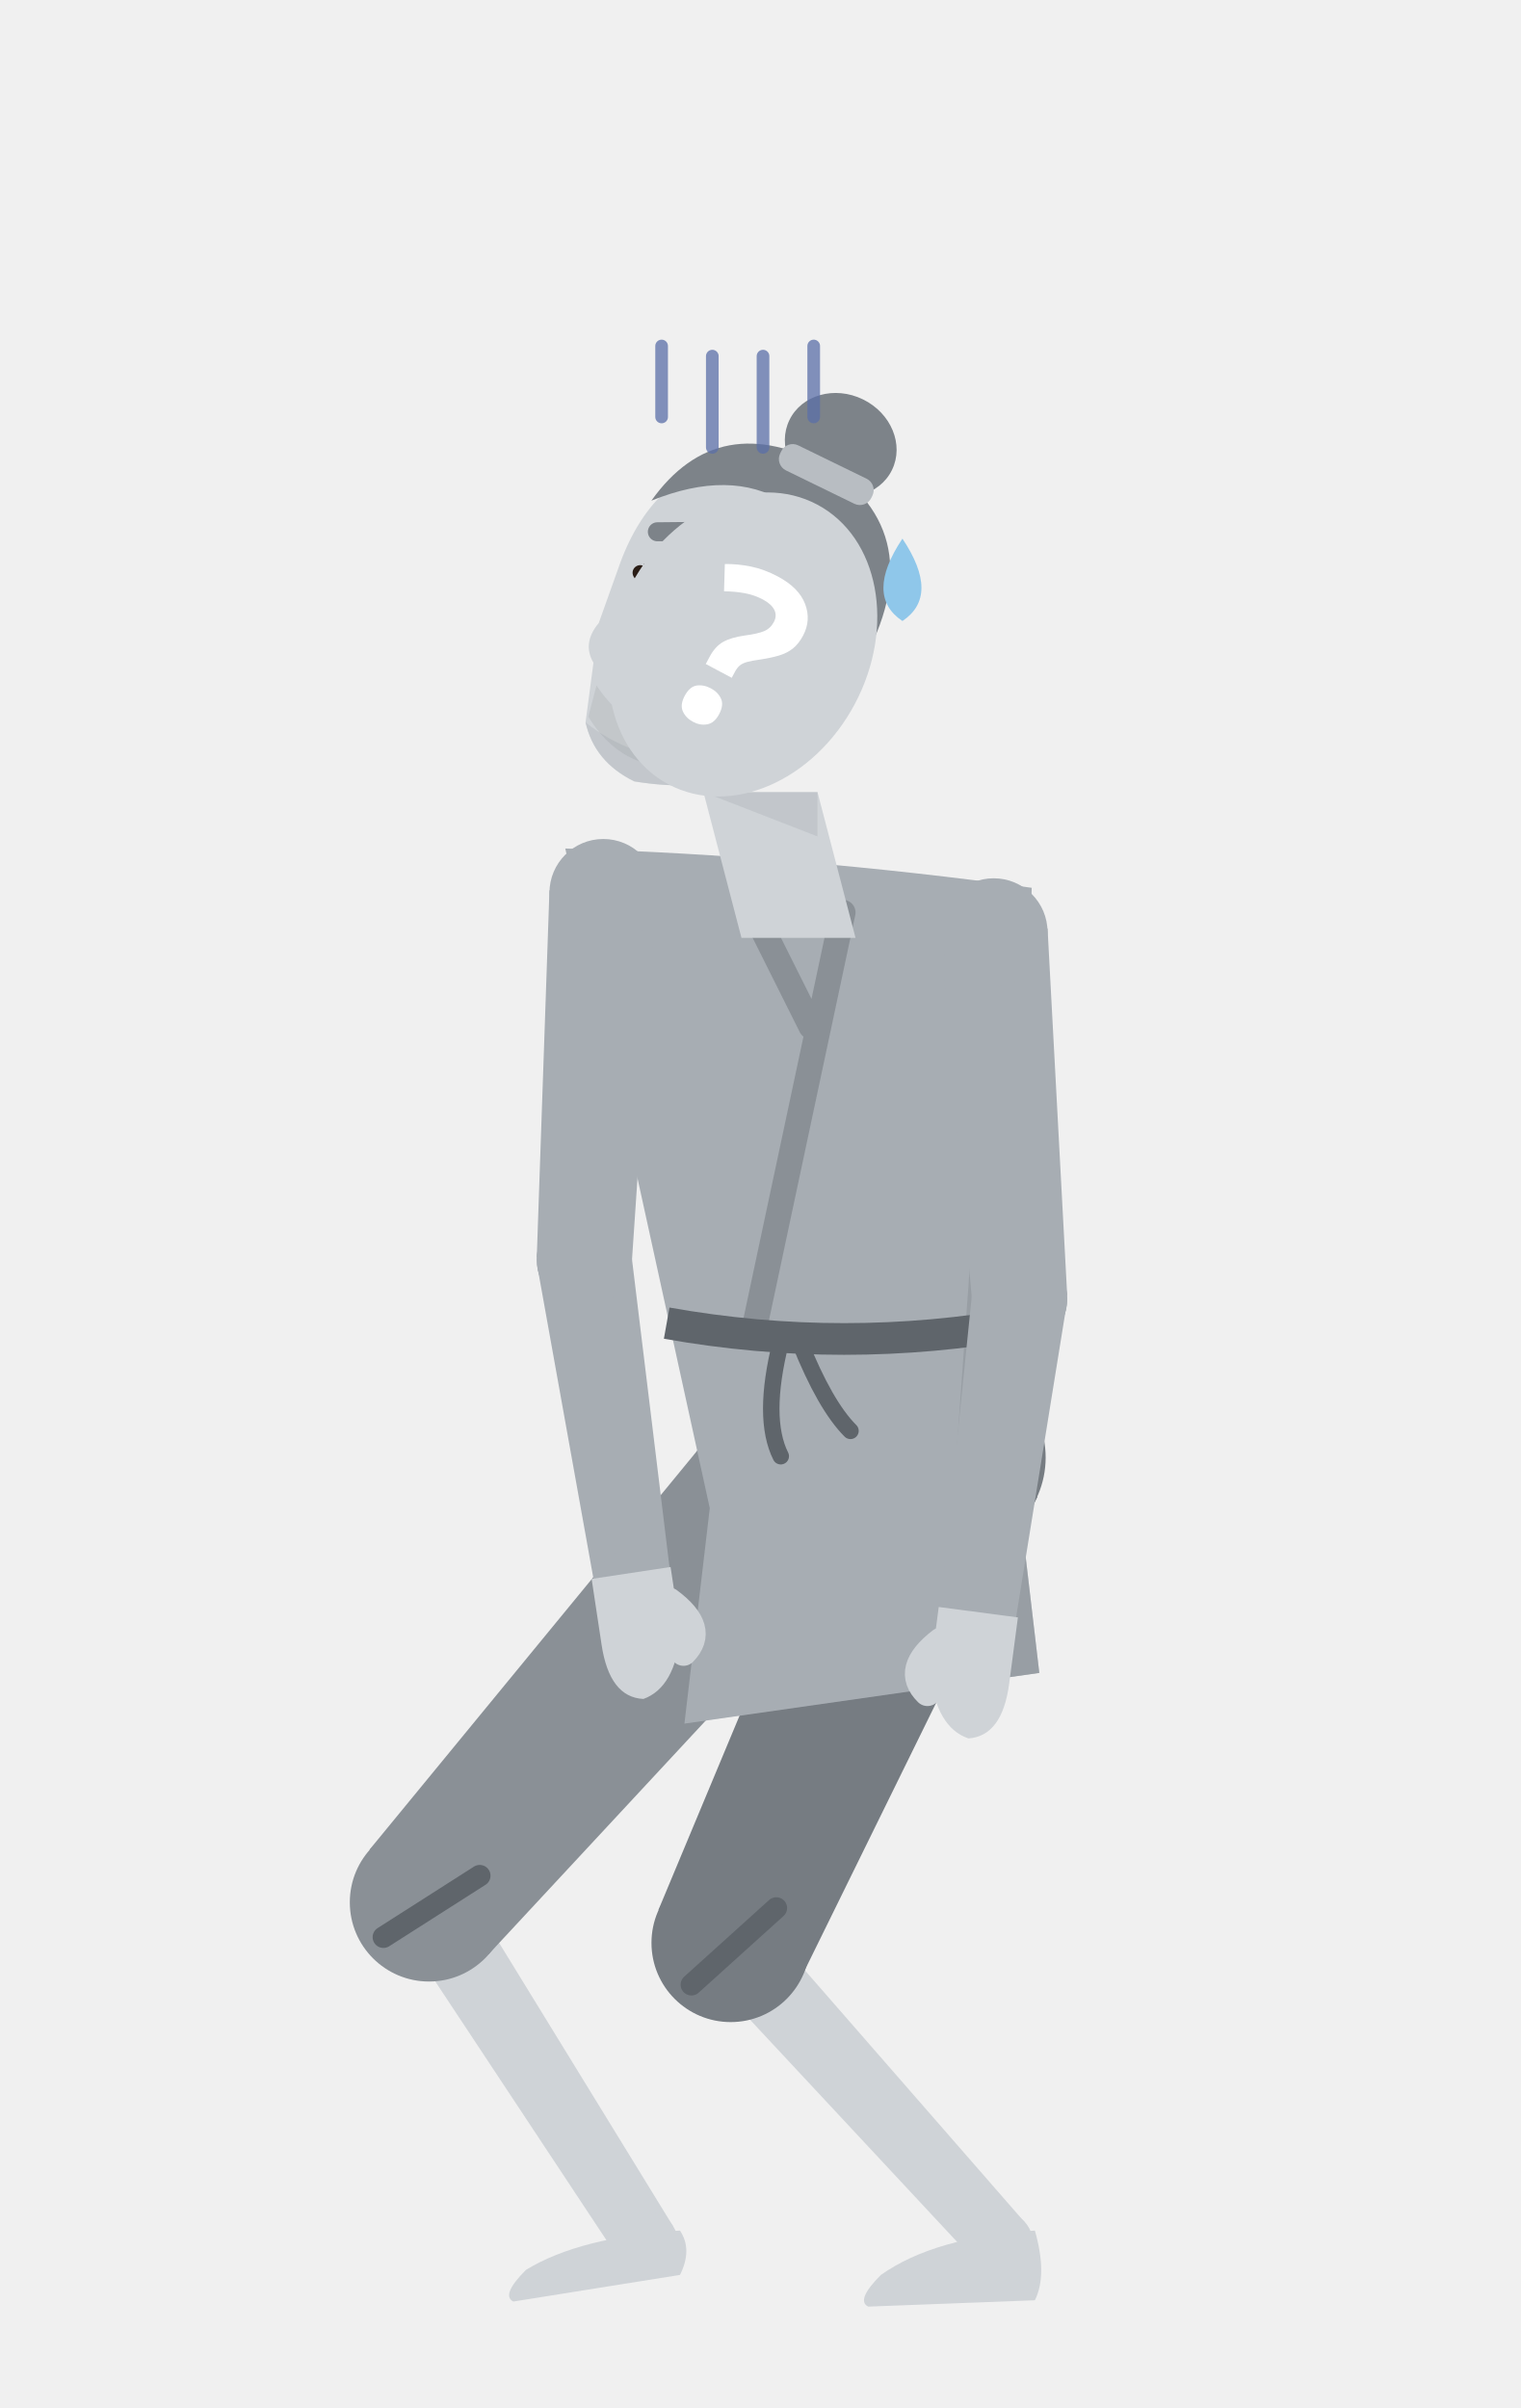
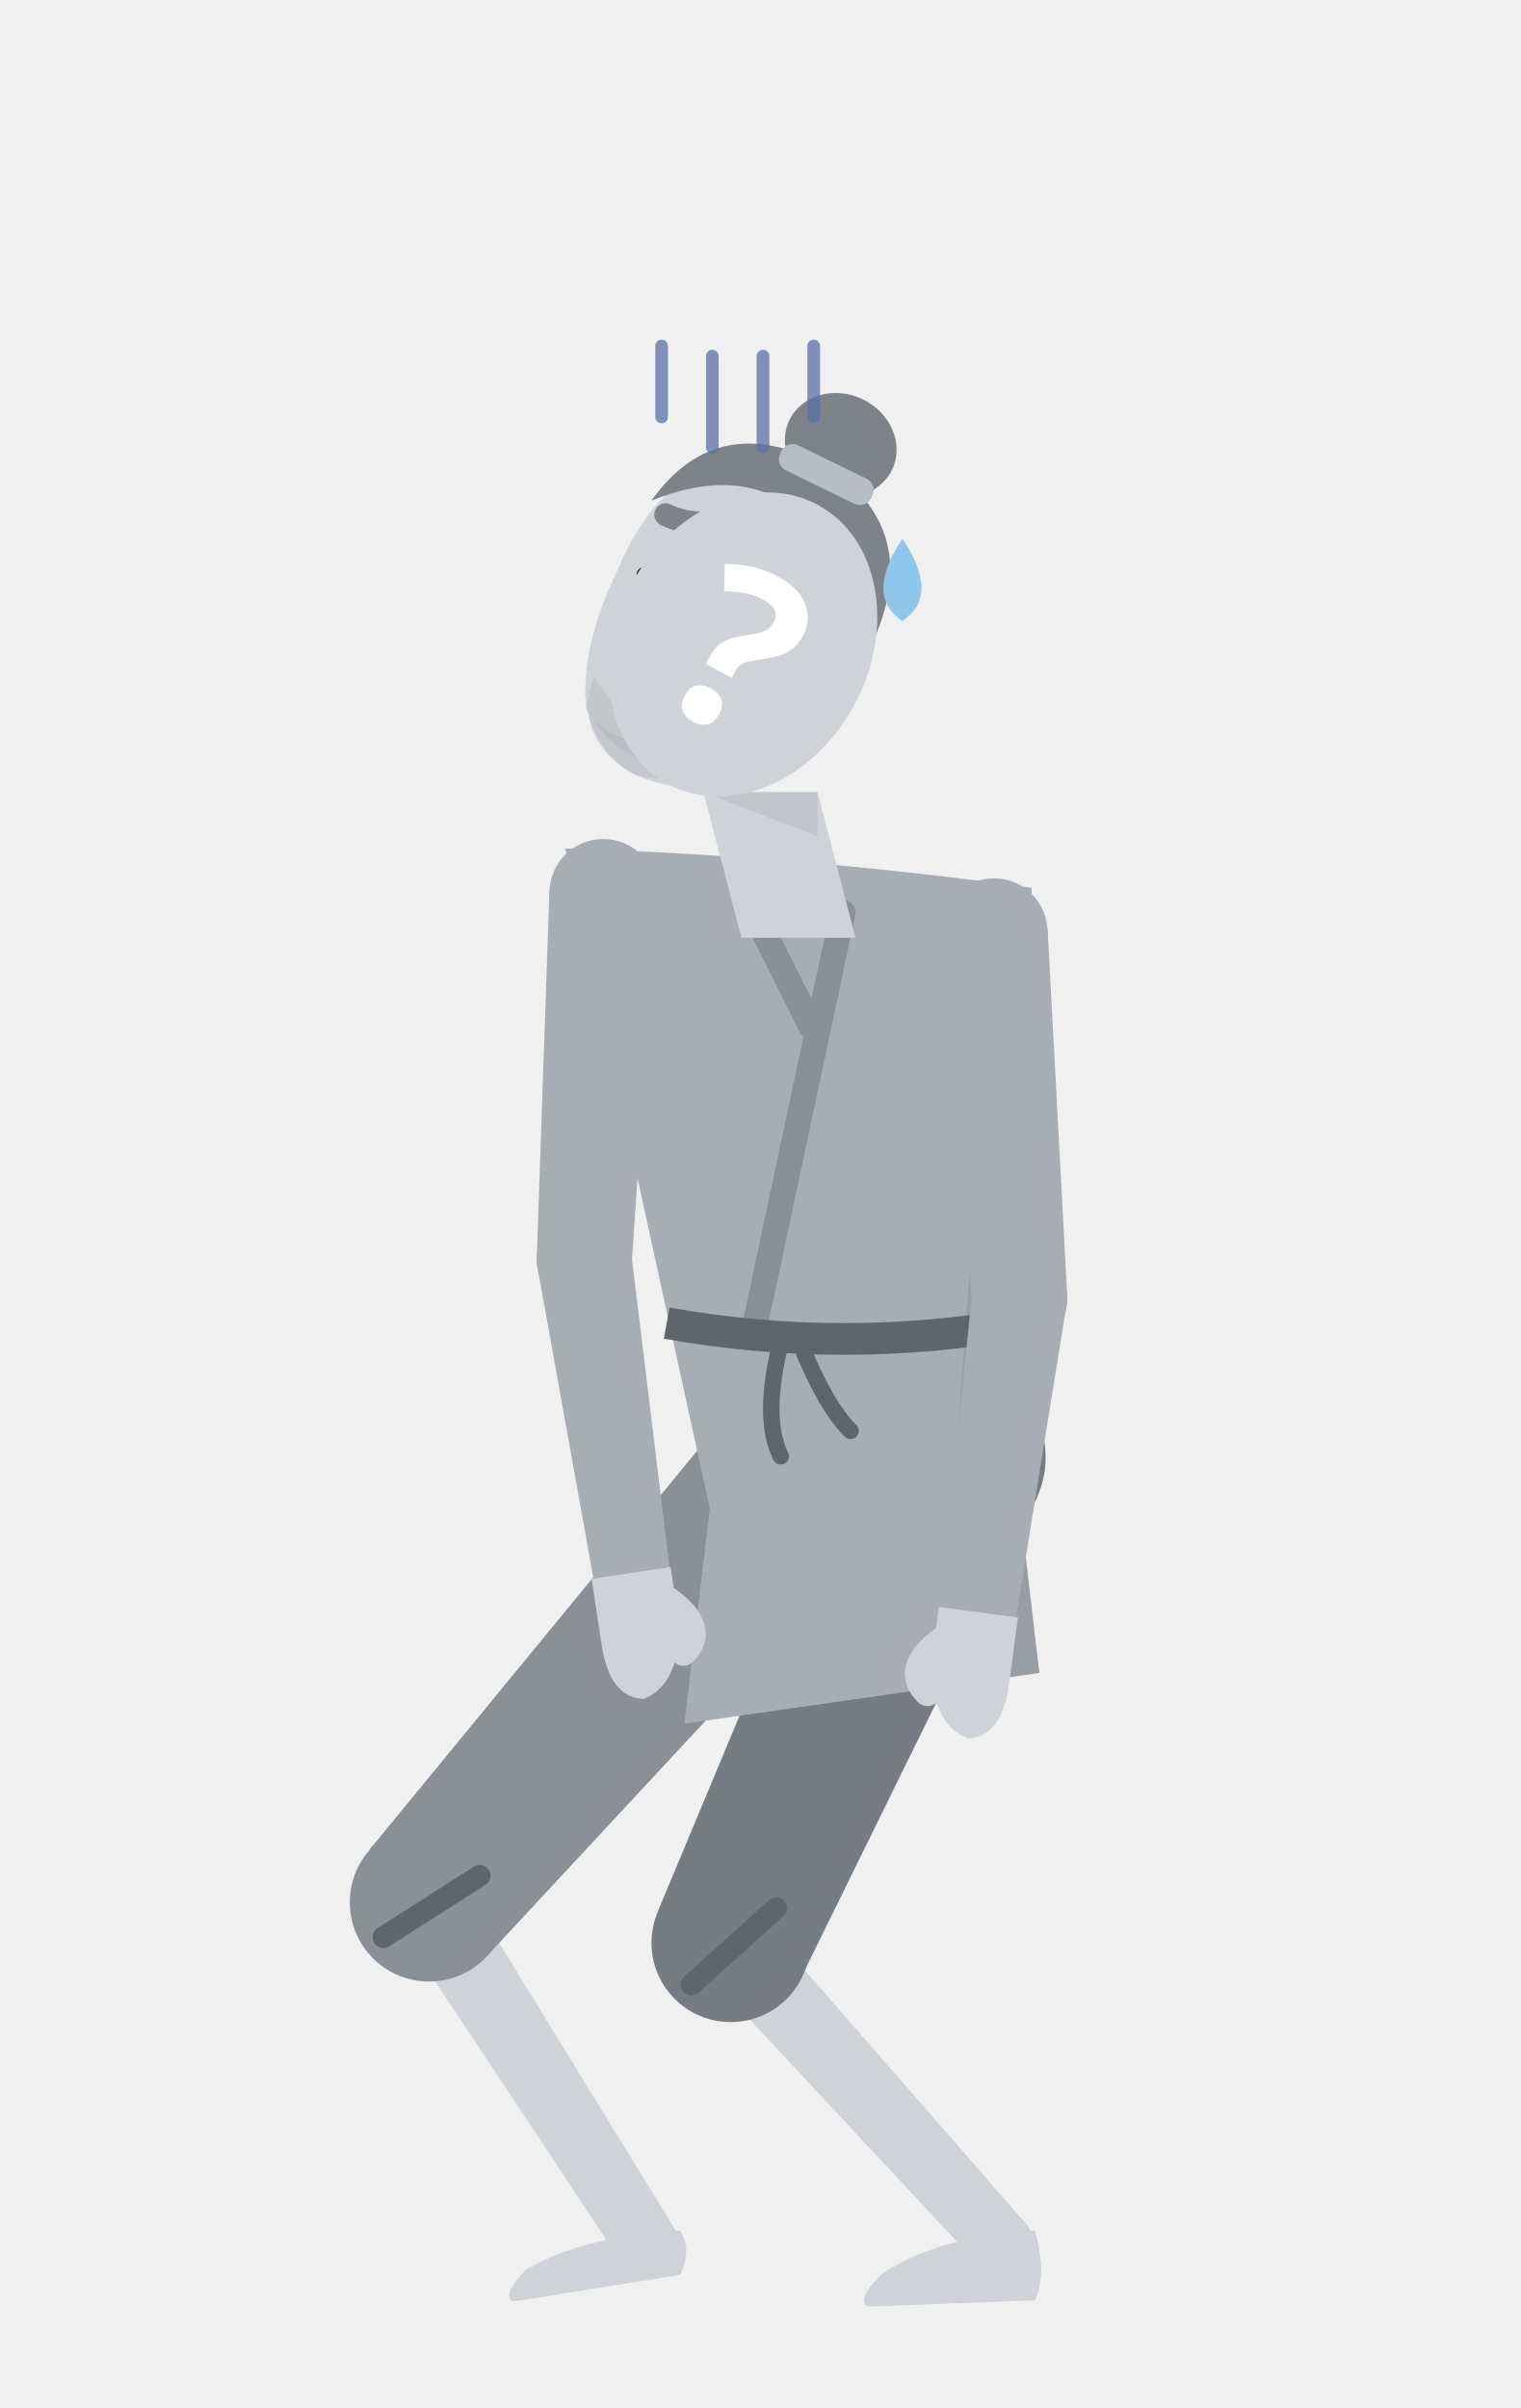
<svg xmlns="http://www.w3.org/2000/svg" width="240" height="380" viewBox="0 -20 240 380">
  <path d="M111.8 291.7 L154.3 337.3 L161.7 330.7 L120.7 283.7 Z" fill="#cfd3d7" />
  <circle cx="116.3" cy="287.7" r="6" fill="#cfd3d7" />
  <circle cx="158" cy="334" r="5" fill="#cfd3d7" />
  <path d="M163.3 332 Q147.5 333 139 339 Q135 343 137 344 L163.3 343 Q165.3 339 163.3 332 Z" fill="#cfd3d7" />
  <path d="M63.4 284.7 L97.8 336.7 L106.2 331.3 L73.6 278.2 Z" fill="#cfd3d7" />
  <circle cx="68.5" cy="281.5" r="6" fill="#cfd3d7" />
  <circle cx="102" cy="334" r="5" fill="#cfd3d7" />
  <path d="M107.3 332 Q91.5 333 83 338.2 Q79 342.2 81 343.2 L107.3 339 Q109.3 335 107.3 332 Z" fill="#cfd3d7" />
  <path d="M112 214 L160 206 L158 232 L114 240 Z" fill="#8a9096" />
  <path d="M136.3 203.8 L103.9 281.4 L126.6 291.7 L163.7 216.2 Z" fill="#767c82" />
  <circle cx="150" cy="210" r="15" fill="#767c82" />
  <circle cx="115.3" cy="286.6" r="12.5" fill="#767c82" />
  <path d="M109.1 293.2 L122.5 281.1" stroke="#5f656b" stroke-width="3.4" stroke-linecap="round" />
  <path d="M110.7 208.1 L58.3 271.9 L77.1 288.4 L133.3 227.9 Z" fill="#8a9096" />
  <circle cx="122" cy="218" r="15" fill="#8a9096" />
  <circle cx="67.7" cy="280.2" r="12.5" fill="#8a9096" />
  <path d="M60.5 285.7 L75.7 276" stroke="#5f656b" stroke-width="3.4" stroke-linecap="round" />
  <path d="M89.2 113.9 Q126 115 162.8 120.1 L160 210 L164 244 L108 252 L112 218 Z" fill="#a7adb3" />
  <path d="M156.2 135.4 L160.8 125.1 L160 210 L164 244 L148.3 246.2 Z" fill="#8a9096" opacity=".5" />
  <path d="M133 124 L119.2 188.8 M119 124 L128 142" stroke="#8a9096" stroke-width="4" fill="none" stroke-linecap="round" />
  <path d="M105.2 188.8 Q133.2 193.8 161.2 188.8" stroke="#5f656b" stroke-width="5" fill="none" />
  <path d="M123.2 191.8 q-3 12 0 18 M126.2 191.8 q4 10 8 14" stroke="#5f656b" stroke-width="2.6" fill="none" stroke-linecap="round" />
  <path d="M117 128 L111 105 L129 105 L135 128 Z" fill="#cfd3d7" />
  <path d="M111 105 L129 105 L129 112 Z" fill="#b9bec3" opacity=".6" />
  <g transform="translate(116.4 79) rotate(26) scale(-1 1)">
-     <path d="M-19 -6 Q-20 10 -12 20 Q-6 26 4 29 Q11 29 15 24 L18 15 Q21 13 20 9 L21 0 Q23 -16 12 -24 Q2 -29 -10 -26 Q-19 -20 -19 -6 Z" fill="#cfd3d7" />
-     <path d="M-12 20 Q-6 26 4 29 Q11 29 15 24 Q6 26 -2 22 Q-8 19 -12 14 Z" fill="#b9bec3" opacity=".55" />
-     <ellipse cx="-14" cy="3" rx="4.5" ry="7.5" fill="#cfd3d7" />
+     <path d="M-20 -6 Q-21 12 -12 21 Q-4 28 5 28 Q13 27 17 20 Q21 12 21 0 Q22 -18 10 -25 Q0 -29 -10 -26 Q-20 -20 -20 -6 Z" fill="#cfd3d7" />
+     <path d="M-12 19 Q-4 26 4 28 Q11 28 15 23 Q6 25 -2 21 Q-8 19 -12 14 Z" fill="#b9bec3" opacity=".5" />
+     <ellipse cx="-14" cy="3" rx="5" ry="7.5" fill="#cfd3d7" />
    <path d="M-15 0 q-2 4 0 7" stroke="#b9bec3" stroke-width="1.6" fill="none" />
-     <path d="M4 -4 Q6 3 9 8 Q7 10.5 4 10 Q6 9 6.5 7.5 Q4.5 2 4 -4 Z" fill="#b9bec3" opacity=".8" />
-     <path d="M3 10.5 q2.5 1.4 6 -.4" stroke="#b9bec3" stroke-width="1.6" fill="none" stroke-linecap="round" />
-     <path d="M-6 20 Q4 30 15 23 L16 18 Q6 24 -4 16 Z" fill="#7d8389" opacity=".16" />
-     <path d="M-12 -1 q6 3 12 0" stroke="#2a1d16" stroke-width="2.4" fill="none" stroke-linecap="round" />
-     <path d="M-12 -4 l12 2" stroke="#2a1d16" stroke-width="1.2" opacity=".6" />
-     <path d="M8.4 -1 q4.6 3 9.2 0" stroke="#2a1d16" stroke-width="2.4" fill="none" stroke-linecap="round" />
-     <path d="M8.4 -4 l9.2 2" stroke="#2a1d16" stroke-width="1.2" opacity=".6" />
-     <path d="M-13 -9 L0 -13" stroke="#7d8389" stroke-width="3" stroke-linecap="round" />
-     <path d="M8 -13 L18 -8" stroke="#7d8389" stroke-width="3" stroke-linecap="round" />
+     <path d="M5 -3 Q6 3 9 7 Q10 10 6 11 Q3 11 3 9" fill="none" stroke="#b9bec3" stroke-width="1.8" stroke-linecap="round" />
+     <ellipse cx="6" cy="9" rx="4.6" ry="2.6" fill="#b9bec3" opacity=".45" />
+     <path d="M-8 20 Q4 30 16 22 L17 17 Q6 24 -6 16 Z" fill="#7d8389" opacity=".16" />
+     <path d="M-11 -1 q5 3 10 0" stroke="#2a1d16" stroke-width="2.4" fill="none" stroke-linecap="round" />
+     <path d="M-11 -4 l10 2" stroke="#2a1d16" stroke-width="1.2" opacity=".6" />
+     <path d="M9.1 -1 q3.9 3 7.8 0" stroke="#2a1d16" stroke-width="2.4" fill="none" stroke-linecap="round" />
+     <path d="M9.1 -4 l7.8 2" stroke="#2a1d16" stroke-width="1.2" opacity=".6" />
+     <path d="M-13 -11 Q-6 -11 0 -15" stroke="#7d8389" stroke-width="3.6" fill="none" stroke-linecap="round" />
+     <path d="M8 -15 Q13 -11 18 -11" stroke="#7d8389" stroke-width="3.6" fill="none" stroke-linecap="round" />
    <path d="M2 -15 q2 -2 4 0" stroke="#b9bec3" stroke-width="1.2" fill="none" />
-     <path d="M0 19 Q3 15 6 18 Q9 15 12 19 Q8 21 4 21 Z" fill="#9aa0a6" />
+     <path d="M-0.25 19 Q2.875 15 6 18 Q9.125 15 12.25 19 Q6 21 -0.25 19 Z" fill="#9aa0a6" />
    <path d="M-20 -2 Q-22 -26 -2 -29 Q18 -30 21 -12 Q12 -22 2 -21 L3 -16 L-4 -20 Q-10 -16 -12 -6 L-14 4 Q-20 6 -20 -2 Z" fill="#7d8389" />
    <ellipse cx="-2" cy="-33" rx="9" ry="8" fill="#7d8389" />
    <rect x="-10" y="-30" width="16" height="4.4" rx="2" fill="#b8bdc2" />
  </g>
  <path d="M148.4 127.7 L153.4 185.5 L168.4 184.4 L165.3 126.5 Z" fill="#a7adb3" />
  <circle cx="156.8" cy="127.1" r="8.5" fill="#a7adb3" />
  <circle cx="160.9" cy="185" r="7.5" fill="#a7adb3" />
  <path d="M153.4 184 L148.1 235.7 L160 237.3 L168.3 185.9 Z" fill="#a7adb3" />
  <circle cx="160.9" cy="185" r="7.5" fill="#a7adb3" />
  <circle cx="154.1" cy="236.5" r="6" fill="#a7adb3" />
  <g transform="translate(154.1 236.5) rotate(97.5) scale(1.05 -1.05)">
    <path d="M-2 -6 L8 -6 Q16 -4 17 1 Q16 6 8 6 L-2 6 Z" fill="#cfd3d7" />
    <path d="M3 -5 Q8 -10 11 -6" stroke="#cfd3d7" stroke-width="4" stroke-linecap="round" fill="none" />
  </g>
  <path d="M86.7 120.5 L84.7 178.4 L99.7 179.2 L103.6 121.3 Z" fill="#a7adb3" />
  <circle cx="95.2" cy="120.9" r="8.5" fill="#a7adb3" />
  <circle cx="92.2" cy="178.8" r="7.5" fill="#a7adb3" />
  <path d="M84.8 179.9 L94 231.1 L105.9 229.4 L99.6 177.7 Z" fill="#a7adb3" />
  <circle cx="92.2" cy="178.8" r="7.5" fill="#a7adb3" />
  <circle cx="99.9" cy="230.3" r="6" fill="#a7adb3" />
  <g transform="translate(99.9 230.3) rotate(81.4) scale(1.05 1.05)">
    <path d="M-2 -6 L8 -6 Q16 -4 17 1 Q16 6 8 6 L-2 6 Z" fill="#cfd3d7" />
    <path d="M3 -5 Q8 -10 11 -6" stroke="#cfd3d7" stroke-width="4" stroke-linecap="round" fill="none" />
  </g>
  <g stroke="#5b6fa8" stroke-width="2" opacity=".75" stroke-linecap="round">
    <path d="M104.4 34.6 v11.2" />
    <path d="M112.4 36.2 v14.4" />
    <path d="M120.4 36.2 v14.4" />
    <path d="M128.4 34.6 v11.2" />
  </g>
  <path d="M142.4 65 q6 9 0 13 q-6 -4 0 -13 z" fill="#8fc7ea" />
  <g transform="translate(116.4 79) rotate(28)">
    <ellipse cx="2" cy="2" rx="20" ry="25" fill="#cfd3d7" />
    <text x="2" y="16" font-size="36" font-family="sans-serif" font-weight="bold" fill="#fff" text-anchor="middle">?</text>
  </g>
</svg>
